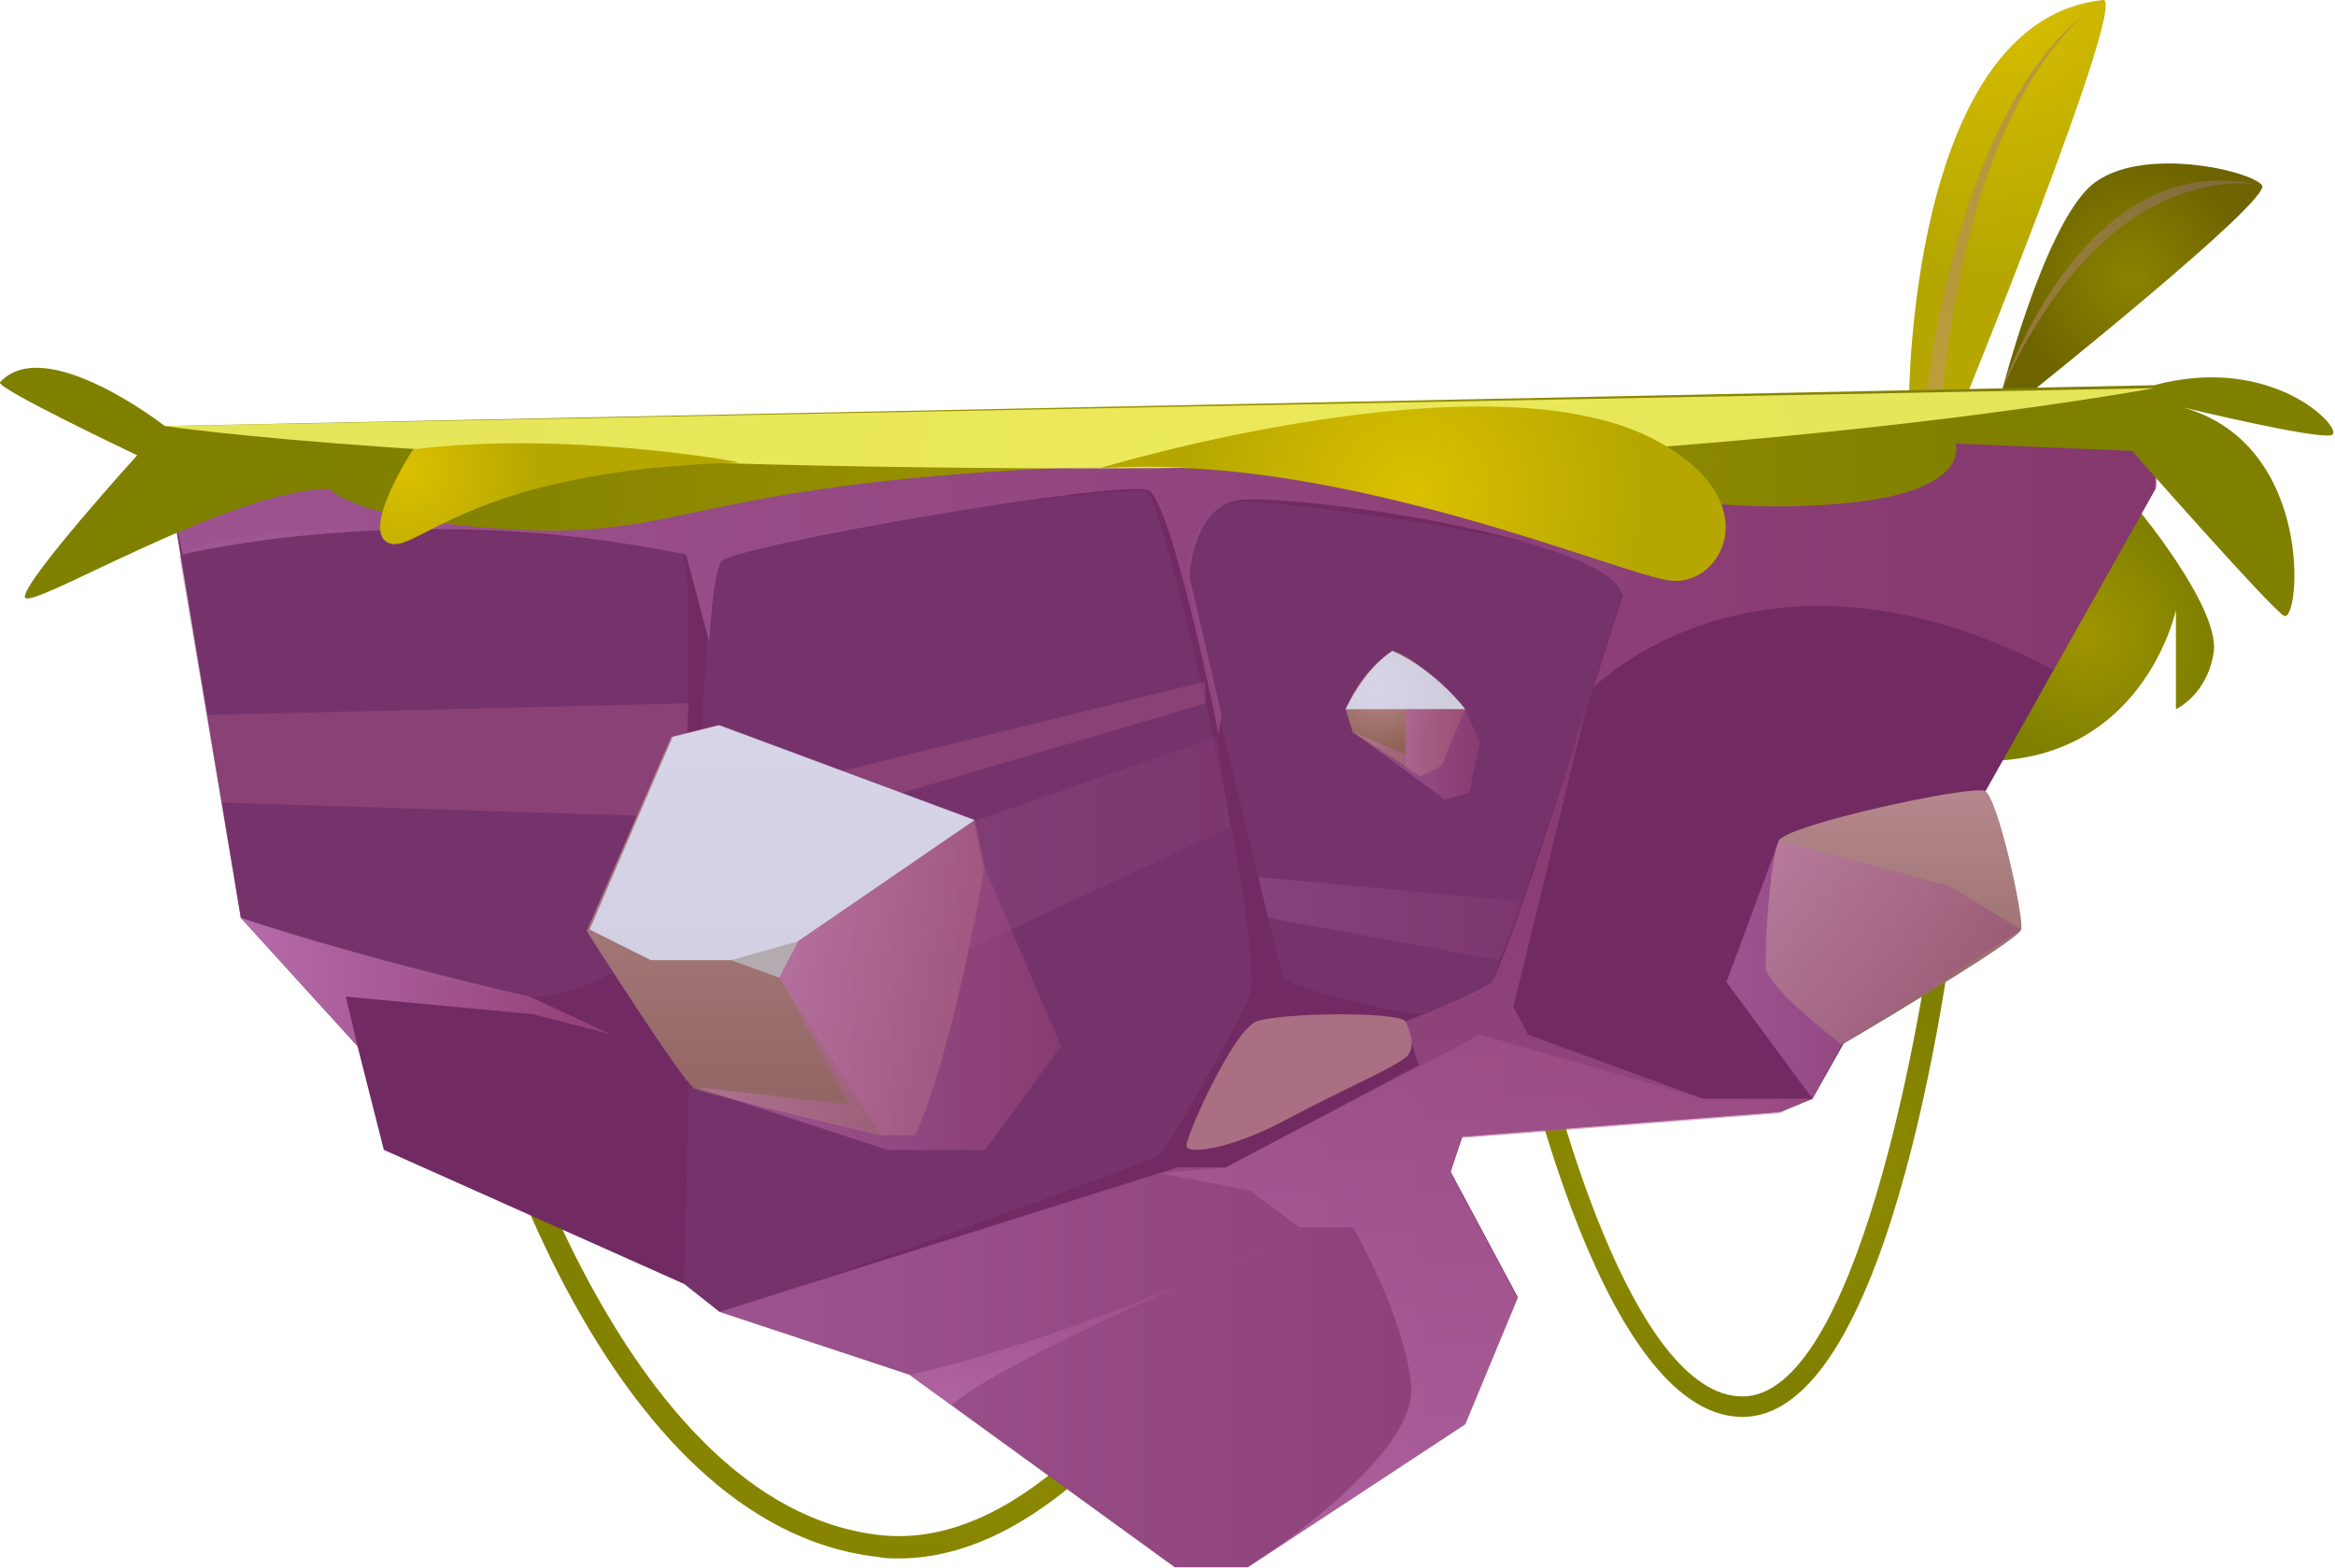
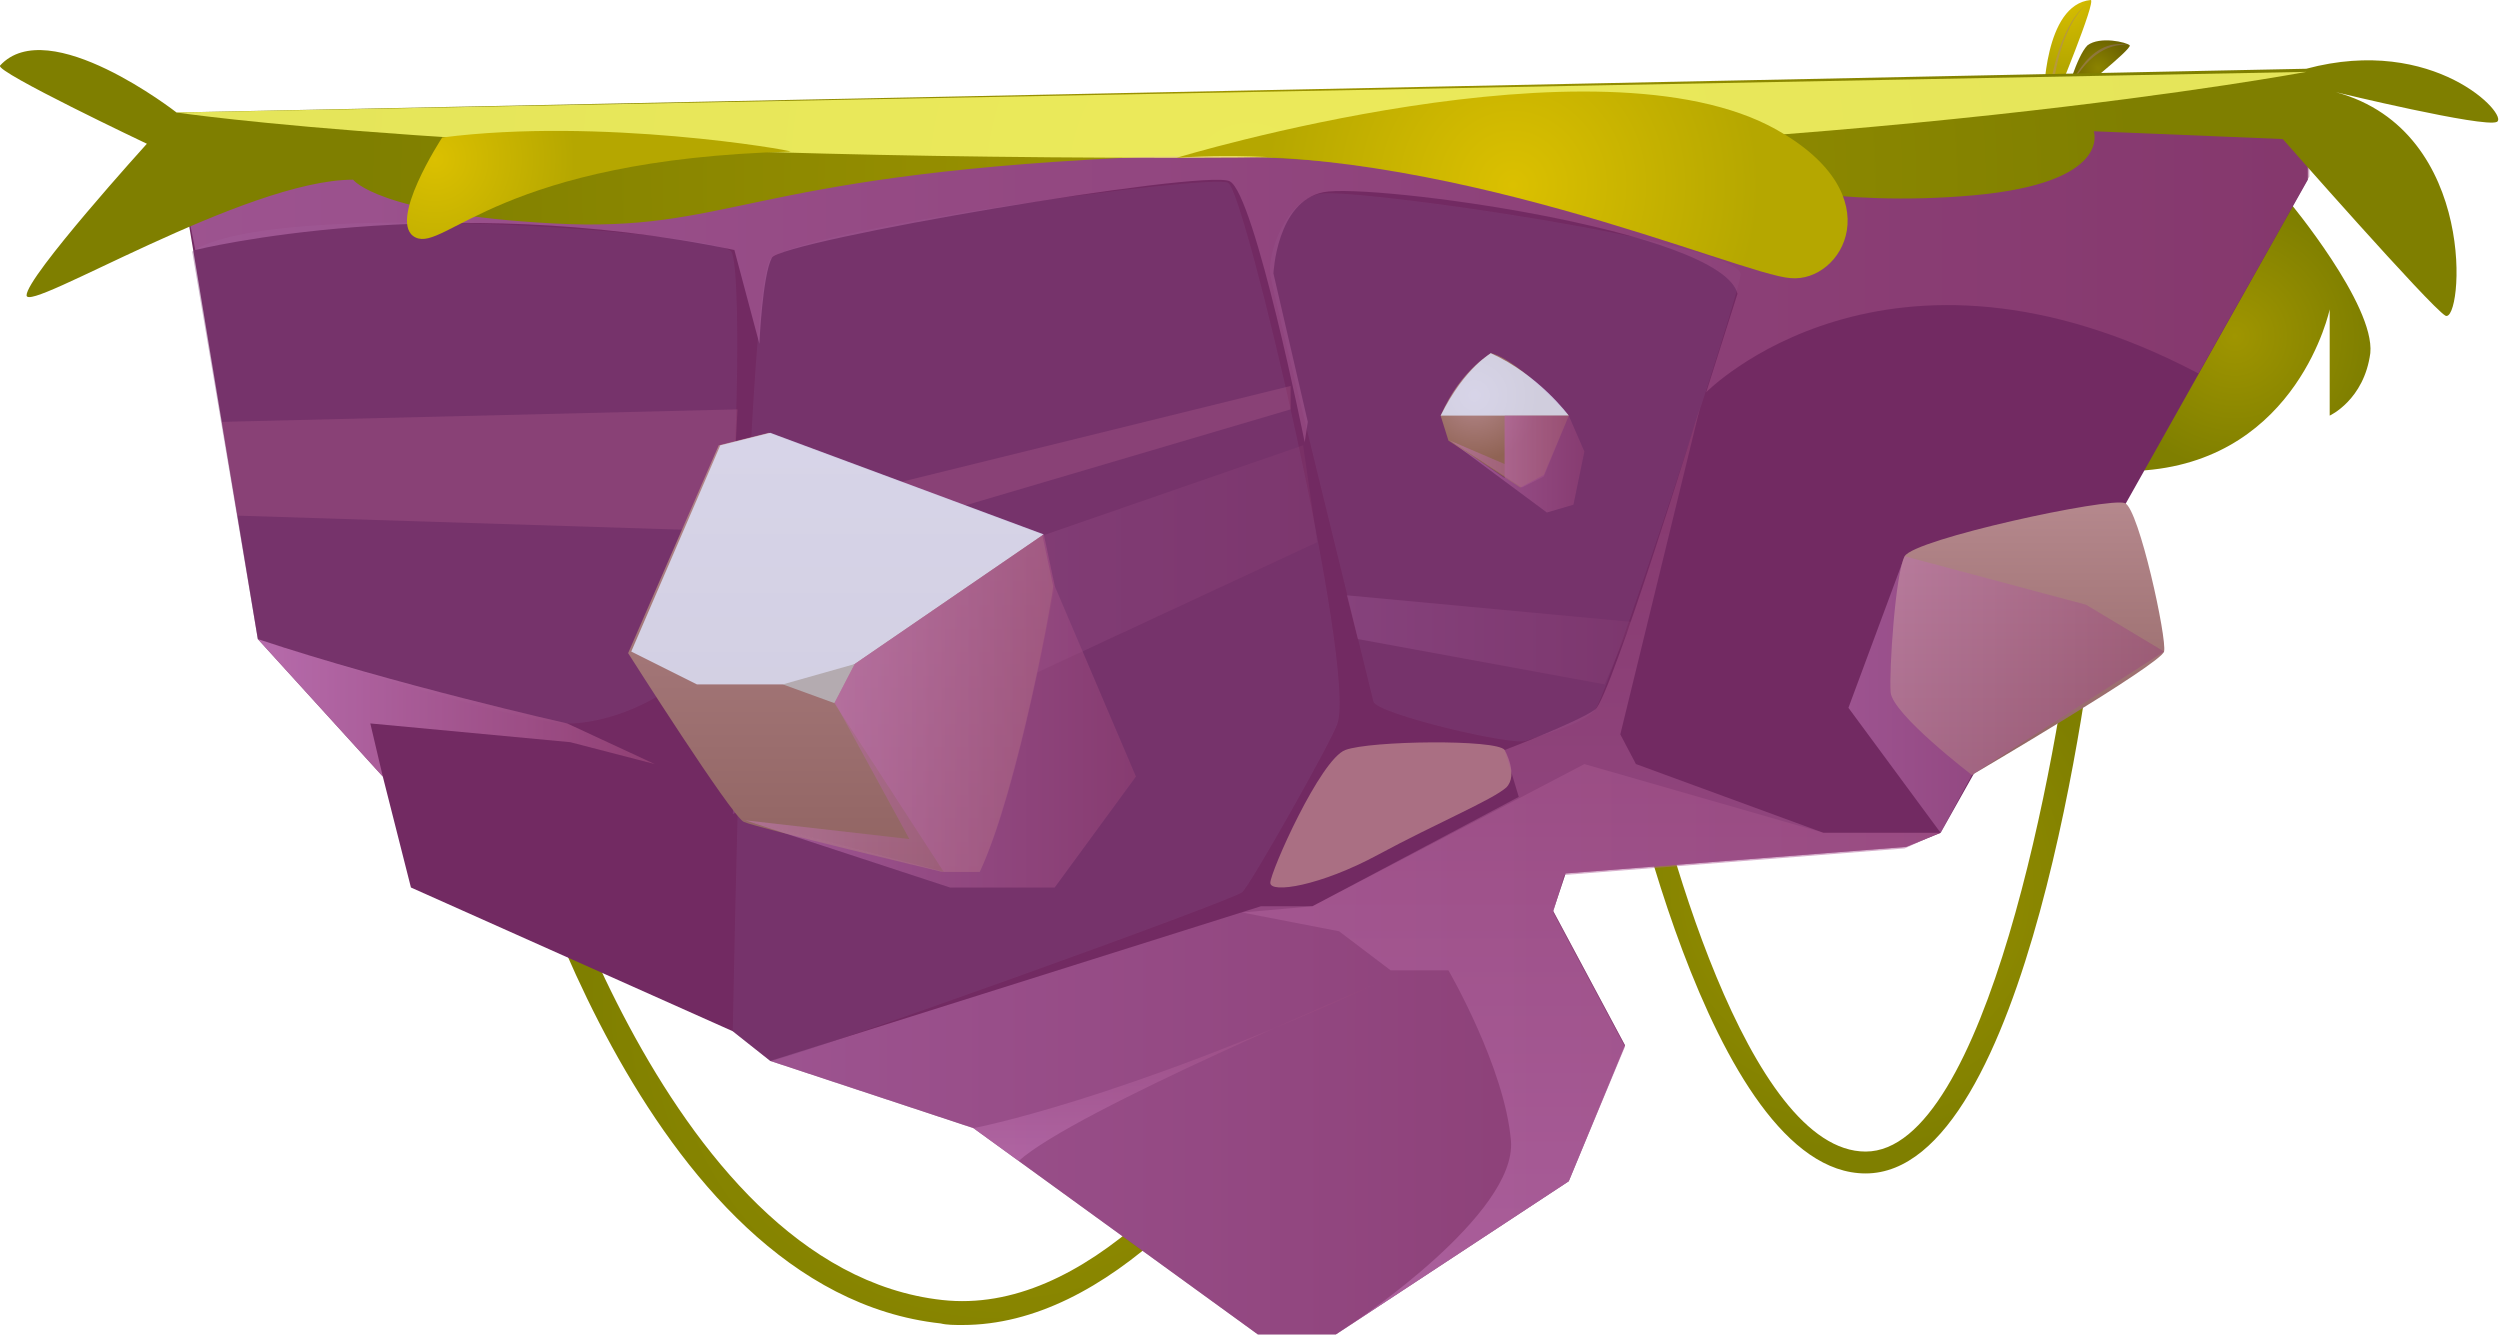
- <svg xmlns="http://www.w3.org/2000/svg" version="1.1" id="Layer_1" x="0px" y="0px" viewBox="0 0 160 107.4" style="enable-background:new 0 0 160 107.4;" xml:space="preserve">
+ <svg xmlns="http://www.w3.org/2000/svg" version="1.1" id="Layer_1" x="0px" y="0px" viewBox="0 0 160 85.4" style="enable-background:new 0 0 160 85.4;" xml:space="preserve">
  <style type="text/css">
	.st0{fill-rule:evenodd;clip-rule:evenodd;fill:url(#SVGID_1_);}
	.st1{opacity:0.5;fill-rule:evenodd;clip-rule:evenodd;fill:url(#SVGID_2_);enable-background:new    ;}
	.st2{fill-rule:evenodd;clip-rule:evenodd;fill:url(#SVGID_3_);}
	.st3{opacity:0.5;fill-rule:evenodd;clip-rule:evenodd;fill:url(#SVGID_4_);enable-background:new    ;}
	.st4{fill:url(#SVGID_5_);}
	.st5{fill:url(#SVGID_6_);}
	.st6{fill-rule:evenodd;clip-rule:evenodd;fill:url(#SVGID_7_);}
	.st7{fill-rule:evenodd;clip-rule:evenodd;fill:#722A62;}
	.st8{opacity:0.5;fill-rule:evenodd;clip-rule:evenodd;fill:url(#SVGID_8_);enable-background:new    ;}
	.st9{opacity:0.4;fill-rule:evenodd;clip-rule:evenodd;fill:#FFD8B3;enable-background:new    ;}
	.st10{opacity:0.4;fill-rule:evenodd;clip-rule:evenodd;fill:#7E4279;enable-background:new    ;}
	.st11{opacity:0.8;fill-rule:evenodd;clip-rule:evenodd;fill:url(#SVGID_9_);enable-background:new    ;}
	.st12{opacity:0.5;fill-rule:evenodd;clip-rule:evenodd;fill:url(#SVGID_10_);enable-background:new    ;}
	.st13{opacity:0.5;fill-rule:evenodd;clip-rule:evenodd;fill:url(#SVGID_11_);enable-background:new    ;}
	.st14{opacity:0.5;fill-rule:evenodd;clip-rule:evenodd;fill:url(#SVGID_12_);enable-background:new    ;}
	.st15{opacity:0.2;fill-rule:evenodd;clip-rule:evenodd;fill:url(#SVGID_13_);enable-background:new    ;}
	.st16{opacity:0.2;fill-rule:evenodd;clip-rule:evenodd;fill:#D579A1;enable-background:new    ;}
	.st17{opacity:0.2;fill-rule:evenodd;clip-rule:evenodd;fill:url(#SVGID_14_);enable-background:new    ;}
	.st18{fill-rule:evenodd;clip-rule:evenodd;fill:url(#SVGID_15_);}
	.st19{opacity:0.8;fill-rule:evenodd;clip-rule:evenodd;fill:#FFFF70;enable-background:new    ;}
	.st20{fill-rule:evenodd;clip-rule:evenodd;fill:url(#SVGID_16_);}
	.st21{fill-rule:evenodd;clip-rule:evenodd;fill:url(#SVGID_17_);}
	.st22{fill-rule:evenodd;clip-rule:evenodd;fill:url(#SVGID_18_);}
	.st23{opacity:0.8;fill-rule:evenodd;clip-rule:evenodd;fill:#E0E7FF;enable-background:new    ;}
	.st24{opacity:0.5;fill-rule:evenodd;clip-rule:evenodd;fill:url(#SVGID_19_);enable-background:new    ;}
	.st25{fill-rule:evenodd;clip-rule:evenodd;fill:#B4ABB0;}
	.st26{opacity:0.5;fill-rule:evenodd;clip-rule:evenodd;fill:url(#SVGID_20_);enable-background:new    ;}
	.st27{fill-rule:evenodd;clip-rule:evenodd;fill:url(#SVGID_21_);}
	.st28{opacity:0.5;fill-rule:evenodd;clip-rule:evenodd;fill:url(#SVGID_22_);enable-background:new    ;}
	.st29{opacity:0.5;fill-rule:evenodd;clip-rule:evenodd;fill:url(#SVGID_23_);enable-background:new    ;}
	.st30{fill-rule:evenodd;clip-rule:evenodd;fill:url(#SVGID_24_);}
	.st31{opacity:0.5;fill-rule:evenodd;clip-rule:evenodd;fill:url(#SVGID_25_);enable-background:new    ;}
</style>
  <g>
    <g>
-       <radialGradient id="SVGID_1_" cx="-2185.224" cy="90.849" r="8.453" gradientTransform="matrix(-1 0 0 -1 -2039.228 110)" gradientUnits="userSpaceOnUse">
+       <radialGradient id="SVGID_1_" cx="-3931.491" cy="974.364" r="1.926" gradientTransform="matrix(-1 0 0 1 -3797.228 -970)" gradientUnits="userSpaceOnUse">
        <stop offset="0" style="stop-color:#8B8300" />
        <stop offset="1" style="stop-color:#6D6400" />
      </radialGradient>
-       <path class="st0" d="M137.1,27.1c0,0,2.9-11.5,6.2-14.4c3.3-2.8,11-1,11.7,0s-16.1,14.4-16.1,14.4H137.1z" />
-       <linearGradient id="SVGID_2_" gradientUnits="userSpaceOnUse" x1="-2185.178" y1="82.922" x2="-2185.178" y2="97.613" gradientTransform="matrix(-1 0 0 -1 -2039.228 110)">
+       <path class="st0" d="M132.2,6.2c0,0,0.7-2.6,1.4-3.3c0.8-0.6,2.5-0.2,2.7,0c0.2,0.2-3.7,3.3-3.7,3.3H132.2z" />
+       <linearGradient id="SVGID_2_" gradientUnits="userSpaceOnUse" x1="-3931.48" y1="976.17" x2="-3931.48" y2="972.823" gradientTransform="matrix(-1 0 0 1 -3797.228 -970)">
        <stop offset="0" style="stop-color:#C79774" />
        <stop offset="1" style="stop-color:#977277" />
      </linearGradient>
-       <path class="st1" d="M154.9,12.7c0,0-10.4-2.5-17.9,14.4C137.1,27.1,142.5,9.8,154.9,12.7z" />
-       <radialGradient id="SVGID_3_" cx="590.823" cy="426.495" r="15.334" gradientTransform="matrix(0.9788 0.2048 0.2816 -1.3455 -560.0935 450.8286)" gradientUnits="userSpaceOnUse">
+       <path class="st1" d="M136.3,2.9c0,0-2.4-0.6-4.1,3.3C132.2,6.2,133.5,2.2,136.3,2.9z" />
+       <radialGradient id="SVGID_3_" cx="670.694" cy="378.524" r="3.494" gradientTransform="matrix(0.9788 0.2048 -0.2816 1.3455 -417.3731 -647.1218)" gradientUnits="userSpaceOnUse">
        <stop offset="0" style="stop-color:#DBC000" />
        <stop offset="1" style="stop-color:#B5A700" />
      </radialGradient>
-       <path class="st2" d="M130.8,27.8c0,0-0.1-26.4,13.3-27.8c1.8-0.2-9.9,28.5-9.9,28.5L130.8,27.8z" />
-       <linearGradient id="SVGID_4_" gradientUnits="userSpaceOnUse" x1="593.228" y1="330.508" x2="593.228" y2="360.397" gradientTransform="matrix(0.9788 0.2048 0.2048 -0.9788 -513.5294 230.6168)">
+       <path class="st2" d="M130.8,6.3c0,0,0-6,3-6.3c0.4,0-2.3,6.5-2.3,6.5L130.8,6.3z" />
+       <linearGradient id="SVGID_4_" gradientUnits="userSpaceOnUse" x1="670.88" y1="537.739" x2="670.88" y2="530.929" gradientTransform="matrix(0.9788 0.2048 -0.2048 0.9788 -414.815 -657.2165)">
        <stop offset="0" style="stop-color:#C79774" />
        <stop offset="1" style="stop-color:#977277" />
      </linearGradient>
-       <path class="st3" d="M131.9,28c0,0,1.8-21.4,12.3-28c0,0-9.2,4.6-11.2,28.2L131.9,28z" />
+       <path class="st3" d="M131.1,6.4c0,0,0.4-4.9,2.8-6.4c0,0-2.1,1-2.6,6.4L131.1,6.4z" />
    </g>
    <g>
-       <radialGradient id="SVGID_5_" cx="63.95" cy="23.6" r="26.626" gradientTransform="matrix(1 0 0 -1 0 110)" gradientUnits="userSpaceOnUse">
+       <radialGradient id="SVGID_5_" cx="63.95" cy="1034.394" r="26.626" gradientTransform="matrix(1 0 0 1 0 -970)" gradientUnits="userSpaceOnUse">
        <stop offset="0" style="stop-color:#9F9500" />
        <stop offset="1" style="stop-color:#7F7F00" />
      </radialGradient>
-       <path class="st4" d="M61.6,106.8c-0.5,0-1,0-1.4-0.1C41,104.6,32.6,73.2,32.3,71.8l1.4-0.4c0.1,0.3,8.5,31.8,26.6,33.8    s33.8-38.8,34-39.2l1.3,0.5C95,68.3,80.1,106.8,61.6,106.8z" />
+       <path class="st4" d="M61.6,84.8c-0.5,0-1,0-1.4-0.1C41,82.6,32.6,51.2,32.3,49.8l1.4-0.4c0.1,0.3,8.5,31.8,26.6,33.8    s33.8-38.8,34-39.2l1.3,0.5C95,46.3,80.1,84.8,61.6,84.8z" />
    </g>
    <g>
-       <radialGradient id="SVGID_6_" cx="118.8" cy="31.158" r="16.887" gradientTransform="matrix(1 0 0 -1 0 110)" gradientUnits="userSpaceOnUse">
+       <radialGradient id="SVGID_6_" cx="118.8" cy="1026.837" r="16.889" gradientTransform="matrix(1 0 0 1 0 -970)" gradientUnits="userSpaceOnUse">
        <stop offset="0" style="stop-color:#9F9500" />
        <stop offset="1" style="stop-color:#7F7F00" />
      </radialGradient>
-       <path class="st5" d="M119.4,97.1L119.4,97.1c-10.1,0-15.8-28.2-16-29.4l1.4-0.3c1.5,7.9,7.1,28.3,14.6,28.3l0,0    c7.7,0,12.3-25.3,13.4-35l1.4,0.2C133.8,64.5,129.8,97.1,119.4,97.1z" />
+       <path class="st5" d="M119.4,75.1L119.4,75.1c-10.1,0-15.8-28.2-16-29.4l1.4-0.3c1.5,7.9,7.1,28.3,14.6,28.3l0,0    c7.7,0,12.3-25.3,13.4-35l1.4,0.2C133.8,42.5,129.8,75.1,119.4,75.1z" />
    </g>
-     <radialGradient id="SVGID_7_" cx="143.027" cy="66.49" r="8.591" gradientTransform="matrix(1 0 0 -1 0 110)" gradientUnits="userSpaceOnUse">
+     <radialGradient id="SVGID_7_" cx="143.027" cy="991.504" r="8.591" gradientTransform="matrix(1 0 0 1 0 -970)" gradientUnits="userSpaceOnUse">
      <stop offset="0" style="stop-color:#9F9500" />
      <stop offset="1" style="stop-color:#7F7F00" />
    </radialGradient>
-     <path class="st6" d="M146.5,34.9c0,0,5.5,6.6,5.2,9.7c-0.4,3-2.6,4-2.6,4v-6.8c0,0-2,9.5-11.8,10.3   C127.4,52.8,146.5,34.9,146.5,34.9z" />
-     <polygon class="st7" points="147.7,29.2 147.7,33.5 124.2,75.3 122,76.2 100.2,77.9 99.4,80.3 104,88.9 100.4,97.6 85.5,107.4    80.5,107.4 62.3,94.2 49.3,89.9 46.9,88 26.3,78.8 24.5,71.7 16.5,62.9 11.3,31.6  " />
-     <linearGradient id="SVGID_8_" gradientUnits="userSpaceOnUse" x1="49.3" y1="20.85" x2="124.2" y2="20.85" gradientTransform="matrix(1 0 0 -1 0 110)">
+     <path class="st6" d="M146.5,12.9c0,0,5.5,6.6,5.2,9.7c-0.4,3-2.6,4-2.6,4v-6.8c0,0-2,9.5-11.8,10.3   C127.4,30.8,146.5,12.9,146.5,12.9z" />
+     <polygon class="st7" points="147.7,7.2 147.7,11.5 124.2,53.3 122,54.2 100.2,55.9 99.4,58.3 104,66.9 100.4,75.6 85.5,85.4    80.5,85.4 62.3,72.2 49.3,67.9 46.9,66 26.3,56.8 24.5,49.7 16.5,40.9 11.3,9.6  " />
+     <linearGradient id="SVGID_8_" gradientUnits="userSpaceOnUse" x1="49.3" y1="1037.144" x2="124.2" y2="1037.144" gradientTransform="matrix(1 0 0 1 0 -970)">
      <stop offset="0" style="stop-color:#C77CBD" />
      <stop offset="1" style="stop-color:#974577" />
    </linearGradient>
-     <polygon class="st8" points="100.2,77.9 99.4,80.3 104,88.9 100.4,97.6 85.5,107.4 80.5,107.4 62.3,94.2 49.3,89.9 80.7,80 84,80    97.2,73.1 101.4,70.9 116.7,75.3 124.2,75.3 122,76.2  " />
-     <path class="st9" d="M96.3,70c-0.5-0.7-8.6-0.6-10.2,0s-4.8,7.8-4.8,8.5s3.2,0.2,6.9-1.8c3.7-2,7.3-3.5,8.2-4.3   C97.2,71.6,96.3,70,96.3,70z" />
-     <path class="st10" d="M87.9,66.9c0.2,0.8,9.1,2.9,9.8,2.5c0.7-0.3,3.6-1,4.4-2s9-25.8,9.3-27.8S86.7,34,84.5,34.4   c-2.2,0.4-3.4,3.8-3.2,5.2C81.5,40.9,87.9,66.9,87.9,66.9z" />
-     <path class="st10" d="M85.6,68.3c-0.3,1-5.6,10.4-6.1,10.8C79,79.6,51.2,89.6,49.3,89.9L46.9,88c0,0,0.8-47.4,2.4-49.4   c1.6-1.9,28.2-5.5,29.3-4.9C79.7,34.3,86.8,64.6,85.6,68.3z" />
-     <path class="st10" d="M16.5,62.9c0,0,16.9,5.6,20.2,5.4s7.9-2.4,9.1-5.9c1.3-3.5,1.8-23.1,1-24.3s-29.3-3.5-34.5,0L16.5,62.9z" />
-     <linearGradient id="SVGID_9_" gradientUnits="userSpaceOnUse" x1="16.538" y1="42.7" x2="41.872" y2="42.7" gradientTransform="matrix(1 0 0 -1 0 110)">
+     <polygon class="st8" points="100.2,55.9 99.4,58.3 104,66.9 100.4,75.6 85.5,85.4 80.5,85.4 62.3,72.2 49.3,67.9 80.7,58 84,58    97.2,51.1 101.4,48.9 116.7,53.3 124.2,53.3 122,54.2  " />
+     <path class="st9" d="M96.3,48c-0.5-0.7-8.6-0.6-10.2,0s-4.8,7.8-4.8,8.5s3.2,0.2,6.9-1.8c3.7-2,7.3-3.5,8.2-4.3   C97.2,49.6,96.3,48,96.3,48z" />
+     <path class="st10" d="M87.9,44.9c0.2,0.8,9.1,2.9,9.8,2.5c0.7-0.3,3.6-1,4.4-2s9-25.8,9.3-27.8S86.7,12,84.5,12.4s-3.4,3.8-3.2,5.2   C81.5,18.9,87.9,44.9,87.9,44.9z" />
+     <path class="st10" d="M85.6,46.3c-0.3,1-5.6,10.4-6.1,10.8C79,57.6,51.2,67.6,49.3,67.9L46.9,66c0,0,0.8-47.4,2.4-49.4   c1.6-1.9,28.2-5.5,29.3-4.9C79.7,12.3,86.8,42.6,85.6,46.3z" />
+     <path class="st10" d="M16.5,40.9c0,0,16.9,5.6,20.2,5.4s7.9-2.4,9.1-5.9c1.3-3.5,1.8-23.1,1-24.3s-29.3-3.5-34.5,0L16.5,40.9z" />
+     <linearGradient id="SVGID_9_" gradientUnits="userSpaceOnUse" x1="16.538" y1="1015.294" x2="41.872" y2="1015.294" gradientTransform="matrix(1 0 0 1 0 -970)">
      <stop offset="0" style="stop-color:#C77CBD" />
      <stop offset="1" style="stop-color:#974577" />
    </linearGradient>
-     <path class="st11" d="M24.5,71.7l-0.8-3.4l12.8,1.2l5.4,1.4l-5.6-2.6c0,0-11.1-2.5-19.8-5.4L24.5,71.7z" />
-     <linearGradient id="SVGID_10_" gradientUnits="userSpaceOnUse" x1="11.8" y1="70.35" x2="147.8" y2="70.35" gradientTransform="matrix(1 0 0 -1 0 110)">
+     <path class="st11" d="M24.5,49.7l-0.8-3.4l12.8,1.2l5.4,1.4l-5.6-2.6c0,0-11.1-2.5-19.8-5.4L24.5,49.7z" />
+     <linearGradient id="SVGID_10_" gradientUnits="userSpaceOnUse" x1="11.8" y1="987.644" x2="147.8" y2="987.644" gradientTransform="matrix(1 0 0 1 0 -970)">
      <stop offset="0" style="stop-color:#C77CBD" />
      <stop offset="1" style="stop-color:#974577" />
    </linearGradient>
-     <path class="st12" d="M12.2,36.5l0.3,1.5c0,0,15.7-3.9,34.5,0l1.6,6c0,0,0.2-4.4,0.8-5.5s27.7-5.7,29.3-4.9s4.8,16.7,4.8,16.7   l0.2-1.3l-2.2-9.5c0,0,0.2-4.6,3.2-5.2c3-0.6,25.5,2.4,26.5,6.5l-2,6.3c0,0,11.5-11.7,31.5-1.2l7.1-12.6V29l-136,3.5L12.2,36.5z" />
-     <linearGradient id="SVGID_11_" gradientUnits="userSpaceOnUse" x1="101.8" y1="2.6" x2="101.8" y2="61.9" gradientTransform="matrix(1 0 0 -1 0 110)">
+     <path class="st12" d="M12.2,14.5l0.3,1.5c0,0,15.7-3.9,34.5,0l1.6,6c0,0,0.2-4.4,0.8-5.5s27.7-5.7,29.3-4.9s4.8,16.7,4.8,16.7   l0.2-1.3l-2.2-9.5c0,0,0.2-4.6,3.2-5.2c3-0.6,25.5,2.4,26.5,6.5l-2,6.3c0,0,11.5-11.7,31.5-1.2l7.1-12.6V7l-136,3.5L12.2,14.5z" />
+     <linearGradient id="SVGID_11_" gradientUnits="userSpaceOnUse" x1="101.8" y1="1055.394" x2="101.8" y2="996.094" gradientTransform="matrix(1 0 0 1 0 -970)">
      <stop offset="0" style="stop-color:#C77CBD" />
      <stop offset="1" style="stop-color:#974577" />
    </linearGradient>
-     <path class="st13" d="M116.7,75.3h7.4l-2.2,1L100.1,78l-0.7,2.4L104,89l-3.6,8.6l-14.9,9.8l1.2-0.8c0,0,10.4-6.9,10-11.6   s-4-10.9-4-10.9H89l-3.3-2.5l-6.2-1.2L84,80l13.2-7l-0.9-3c0,0,4.7-1.8,5.8-2.6c1-0.8,6.7-19.3,6.7-19.3L103.7,69l1,1.9L116.7,75.3   z" />
-     <linearGradient id="SVGID_12_" gradientUnits="userSpaceOnUse" x1="75.15" y1="13.65" x2="75.15" y2="24.994" gradientTransform="matrix(1 0 0 -1 0 110)">
+     <path class="st13" d="M116.7,53.3h7.4l-2.2,1L100.1,56l-0.7,2.4L104,67l-3.6,8.6l-14.9,9.8l1.2-0.8c0,0,10.4-6.9,10-11.6   s-4-10.9-4-10.9H89l-3.3-2.5l-6.2-1.2L84,58l13.2-7l-0.9-3c0,0,4.7-1.8,5.8-2.6c1-0.8,6.7-19.3,6.7-19.3L103.7,47l1,1.9L116.7,53.3   z" />
+     <linearGradient id="SVGID_12_" gradientUnits="userSpaceOnUse" x1="75.15" y1="1044.345" x2="75.15" y2="1033.001" gradientTransform="matrix(1 0 0 1 0 -970)">
      <stop offset="0" style="stop-color:#C77CBD" />
      <stop offset="1" style="stop-color:#974577" />
    </linearGradient>
-     <path class="st14" d="M62.3,94.2c0,0,9.2-1.7,25.7-9.2c0,0-19.3,8.1-22.8,11.3L62.3,94.2z" />
-     <linearGradient id="SVGID_13_" gradientUnits="userSpaceOnUse" x1="46.9" y1="47.7" x2="84.3" y2="47.7" gradientTransform="matrix(1 0 0 -1 0 110)">
+     <path class="st14" d="M62.3,72.2c0,0,9.2-1.7,25.7-9.2c0,0-19.3,8.1-22.8,11.3L62.3,72.2z" />
+     <linearGradient id="SVGID_13_" gradientUnits="userSpaceOnUse" x1="46.9" y1="1010.294" x2="84.3" y2="1010.294" gradientTransform="matrix(1 0 0 1 0 -970)">
      <stop offset="0" style="stop-color:#C77CBD" />
      <stop offset="1" style="stop-color:#974577" />
    </linearGradient>
-     <polygon class="st15" points="47.6,62.9 83.4,50.5 84.3,56.7 46.9,74.1  " />
-     <polygon class="st16" points="47.7,58.5 82.6,48.2 82.6,46.7 47.7,55.3  " />
-     <polygon class="st16" points="14.2,49 47.2,48.2 46.8,56 15.2,55  " />
-     <linearGradient id="SVGID_14_" gradientUnits="userSpaceOnUse" x1="86.23" y1="47.05" x2="104.379" y2="47.05" gradientTransform="matrix(1 0 0 -1 0 110)">
+     <polygon class="st15" points="47.6,40.9 83.4,28.5 84.3,34.7 46.9,52.1  " />
+     <polygon class="st16" points="47.7,36.5 82.6,26.2 82.6,24.7 47.7,33.3  " />
+     <polygon class="st16" points="14.2,27 47.2,26.2 46.8,34 15.2,33  " />
+     <linearGradient id="SVGID_14_" gradientUnits="userSpaceOnUse" x1="86.23" y1="1010.944" x2="104.379" y2="1010.944" gradientTransform="matrix(1 0 0 1 0 -970)">
      <stop offset="0" style="stop-color:#C77CBD" />
      <stop offset="1" style="stop-color:#974577" />
    </linearGradient>
-     <polygon class="st17" points="86.2,60.1 104.4,61.8 102.7,65.8 86.9,62.9  " />
+     <polygon class="st17" points="86.2,38.1 104.4,39.8 102.7,43.8 86.9,40.9  " />
    <g>
-       <radialGradient id="SVGID_15_" cx="79.94" cy="76.253" r="56.932" gradientTransform="matrix(1 0 0 -1 0 110)" gradientUnits="userSpaceOnUse">
+       <radialGradient id="SVGID_15_" cx="79.94" cy="981.742" r="56.932" gradientTransform="matrix(1 0 0 1 0 -970)" gradientUnits="userSpaceOnUse">
        <stop offset="0" style="stop-color:#9F9500" />
        <stop offset="1" style="stop-color:#7F7F00" />
      </radialGradient>
-       <path class="st18" d="M11.3,29.2c0,0-8.2-6.4-11.3-3c-0.3,0.4,9.4,5,9.4,5s-7.7,8.5-7.7,9.7s14-7.4,20.9-7.4c0,0,1.6,2.2,12.8,2.8    c11.3,0.6,12.1-3,36.5-4.2s39.9,7.2,42.8,6.8s-3.5-5.4-3.5-5.4s6.2,1.8,15.1,1s7.7-4.1,7.7-4.1l12.1,0.5c0,0,9.4,10.7,10.4,11.3    c1.1,0.6,2.2-11.8-7-14.3c0,0,9.5,2.3,10.3,1.9s-4-5.6-12.2-3.4L11.3,29.2z" />
-       <path class="st19" d="M11.3,29.2L11.3,29.2c0,0,19.4,2.9,64,2.9c43,0,72.3-5.5,72.3-5.5L11.3,29.2z" />
-       <radialGradient id="SVGID_16_" cx="96.832" cy="76.153" r="15.777" gradientTransform="matrix(1 0 0 -1 0 110)" gradientUnits="userSpaceOnUse">
+       <path class="st18" d="M11.3,7.2c0,0-8.2-6.4-11.3-3c-0.3,0.4,9.4,5,9.4,5s-7.7,8.5-7.7,9.7s14-7.4,20.9-7.4c0,0,1.6,2.2,12.8,2.8    c11.3,0.6,12.1-3,36.5-4.2s39.9,7.2,42.8,6.8s-3.5-5.4-3.5-5.4s6.2,1.8,15.1,1s7.7-4.1,7.7-4.1l12.1,0.5c0,0,9.4,10.7,10.4,11.3    c1.1,0.6,2.2-11.8-7-14.3c0,0,9.5,2.3,10.3,1.9c0.8-0.4-4-5.6-12.2-3.4L11.3,7.2z" />
+       <path class="st19" d="M11.3,7.2L11.3,7.2c0,0,19.4,2.9,64,2.9c43,0,72.3-5.5,72.3-5.5L11.3,7.2z" />
+       <radialGradient id="SVGID_16_" cx="96.832" cy="981.841" r="15.777" gradientTransform="matrix(1 0 0 1 0 -970)" gradientUnits="userSpaceOnUse">
        <stop offset="0" style="stop-color:#DBC000" />
        <stop offset="1" style="stop-color:#B5A700" />
      </radialGradient>
-       <path class="st20" d="M75.3,32.1c0,0,27-8.2,38.4-1.8c7.5,4.2,4.2,9.8,0.9,9.5C111.4,39.6,91.9,30.9,75.3,32.1z" />
-       <radialGradient id="SVGID_17_" cx="27.837" cy="77.83" r="8.977" gradientTransform="matrix(1 0 0 -1 0 110)" gradientUnits="userSpaceOnUse">
+       <path class="st20" d="M75.3,10.1c0,0,27-8.2,38.4-1.8c7.5,4.2,4.2,9.8,0.9,9.5C111.4,17.6,91.9,8.9,75.3,10.1z" />
+       <radialGradient id="SVGID_17_" cx="27.837" cy="980.164" r="8.977" gradientTransform="matrix(1 0 0 1 0 -970)" gradientUnits="userSpaceOnUse">
        <stop offset="0" style="stop-color:#DBC000" />
        <stop offset="1" style="stop-color:#B5A700" />
      </radialGradient>
-       <path class="st21" d="M28.3,30.8c0,0-3.6,5.5-1.7,6.4s5.4-5,24-5.5C50.6,31.6,38.4,29.5,28.3,30.8z" />
+       <path class="st21" d="M28.3,8.8c0,0-3.6,5.5-1.7,6.4c1.9,0.9,5.4-5,24-5.5C50.6,9.6,38.4,7.5,28.3,8.8z" />
    </g>
    <g>
-       <linearGradient id="SVGID_18_" gradientUnits="userSpaceOnUse" x1="53.802" y1="32.2" x2="53.802" y2="60.3" gradientTransform="matrix(1 0 0 -1 0 110)">
+       <linearGradient id="SVGID_18_" gradientUnits="userSpaceOnUse" x1="53.802" y1="1025.794" x2="53.802" y2="997.694" gradientTransform="matrix(1 0 0 1 0 -970)">
        <stop offset="0" style="stop-color:#906361" />
        <stop offset="1" style="stop-color:#B5888D" />
      </linearGradient>
-       <path class="st22" d="M62.7,77.8h-2.4c0,0-11.8-2.8-12.7-3.2c-0.8-0.4-7.4-10.8-7.4-10.8L46,50.5l3.2-0.8l17.5,6.5l0.7,3.3    C67.5,59.5,65.2,72.4,62.7,77.8z" />
-       <polygon class="st23" points="40.4,63.7 44.6,65.8 52.8,65.8 66.8,56.2 49.3,49.7 46.1,50.5   " />
-       <linearGradient id="SVGID_19_" gradientUnits="userSpaceOnUse" x1="47.725" y1="43" x2="67.525" y2="43" gradientTransform="matrix(1 0 0 -1 0 110)">
+       <path class="st22" d="M62.7,55.8h-2.4c0,0-11.8-2.8-12.7-3.2c-0.8-0.4-7.4-10.8-7.4-10.8L46,28.5l3.2-0.8l17.5,6.5l0.7,3.3    C67.5,37.5,65.2,50.4,62.7,55.8z" />
+       <polygon class="st23" points="40.4,41.7 44.6,43.8 52.8,43.8 66.8,34.2 49.3,27.7 46.1,28.5   " />
+       <linearGradient id="SVGID_19_" gradientUnits="userSpaceOnUse" x1="47.725" y1="1014.994" x2="67.525" y2="1014.994" gradientTransform="matrix(1 0 0 1 0 -970)">
        <stop offset="0" style="stop-color:#C77CBD" />
        <stop offset="1" style="stop-color:#974577" />
      </linearGradient>
-       <path class="st24" d="M47.7,74.5l10.5,1.2l-5.4-9.9l14-9.6l0.7,3.3c0,0-2.3,13.1-4.8,18.3h-2.4L47.7,74.5z" />
-       <polygon class="st25" points="50.1,65.8 54.7,64.5 53.4,67   " />
-       <linearGradient id="SVGID_20_" gradientUnits="userSpaceOnUse" x1="47.7" y1="42.5" x2="72.7" y2="42.5" gradientTransform="matrix(1 0 0 -1 0 110)">
+       <path class="st24" d="M47.7,52.5l10.5,1.2l-5.4-9.9l14-9.6l0.7,3.3c0,0-2.3,13.1-4.8,18.3h-2.4L47.7,52.5z" />
+       <polygon class="st25" points="50.1,43.8 54.7,42.5 53.4,45   " />
+       <linearGradient id="SVGID_20_" gradientUnits="userSpaceOnUse" x1="47.7" y1="1015.494" x2="72.7" y2="1015.494" gradientTransform="matrix(1 0 0 1 0 -970)">
        <stop offset="0" style="stop-color:#C77CBD" />
        <stop offset="1" style="stop-color:#974577" />
      </linearGradient>
-       <polygon class="st26" points="47.7,74.5 60.8,78.8 67.5,78.8 72.7,71.7 67.5,59.5 66.8,56.2 54.7,64.5 53.4,67 60.4,77.8   " />
+       <polygon class="st26" points="47.7,52.5 60.8,56.8 67.5,56.8 72.7,49.7 67.5,37.5 66.8,34.2 54.7,42.5 53.4,45 60.4,55.8   " />
    </g>
    <g>
-       <radialGradient id="SVGID_21_" cx="94.374" cy="62.693" r="4.207" gradientTransform="matrix(1 0 0 -1 0 110)" gradientUnits="userSpaceOnUse">
+       <radialGradient id="SVGID_21_" cx="94.374" cy="995.301" r="4.207" gradientTransform="matrix(1 0 0 1 0 -970)" gradientUnits="userSpaceOnUse">
        <stop offset="0" style="stop-color:#B5888D" />
        <stop offset="1" style="stop-color:#906354" />
      </radialGradient>
-       <path class="st27" d="M92.2,48.6l0.5,1.6l4.6,3l1.5-0.8l1.6-3.8c0,0-3.2-3.6-5-4C95.5,44.6,93.5,45.6,92.2,48.6z" />
-       <linearGradient id="SVGID_22_" gradientUnits="userSpaceOnUse" x1="92.777" y1="59.1" x2="100.447" y2="59.1" gradientTransform="matrix(1 0 0 -1 0 110)">
+       <path class="st27" d="M92.2,26.6l0.5,1.6l4.6,3l1.5-0.8l1.6-3.8c0,0-3.2-3.6-5-4C95.5,22.6,93.5,23.6,92.2,26.6z" />
+       <linearGradient id="SVGID_22_" gradientUnits="userSpaceOnUse" x1="92.777" y1="998.894" x2="100.447" y2="998.894" gradientTransform="matrix(1 0 0 1 0 -970)">
        <stop offset="0" style="stop-color:#C77CBD" />
        <stop offset="1" style="stop-color:#974577" />
      </linearGradient>
-       <polygon class="st28" points="100.4,48.6 96.3,48.6 96.3,51.7 92.8,50.2 97.4,53.2 98.8,52.5   " />
-       <path class="st23" d="M92.2,48.6H95h5.4c0,0-1.9-2.6-5-4C95.5,44.6,93.8,45.4,92.2,48.6z" />
-       <linearGradient id="SVGID_23_" gradientUnits="userSpaceOnUse" x1="92.777" y1="58.3" x2="101.428" y2="58.3" gradientTransform="matrix(1 0 0 -1 0 110)">
+       <polygon class="st28" points="100.4,26.6 96.3,26.6 96.3,29.7 92.8,28.2 97.4,31.2 98.8,30.5   " />
+       <path class="st23" d="M92.2,26.6H95h5.4c0,0-1.9-2.6-5-4C95.5,22.6,93.8,23.4,92.2,26.6z" />
+       <linearGradient id="SVGID_23_" gradientUnits="userSpaceOnUse" x1="92.777" y1="999.694" x2="101.428" y2="999.694" gradientTransform="matrix(1 0 0 1 0 -970)">
        <stop offset="0" style="stop-color:#C77CBD" />
        <stop offset="1" style="stop-color:#974577" />
      </linearGradient>
-       <polygon class="st29" points="100.4,48.6 101.4,50.9 100.7,54.3 99,54.8 92.8,50.2 96.3,52.6 96.3,51.7 96.3,48.6 98.1,48.6   " />
+       <polygon class="st29" points="100.4,26.6 101.4,28.9 100.7,32.3 99,32.8 92.8,28.2 96.3,30.6 96.3,29.7 96.3,26.6 98.1,26.6   " />
    </g>
    <g>
-       <linearGradient id="SVGID_24_" gradientUnits="userSpaceOnUse" x1="129.75" y1="38.419" x2="129.75" y2="55.805" gradientTransform="matrix(1 0 0 -1 0 110)">
+       <linearGradient id="SVGID_24_" gradientUnits="userSpaceOnUse" x1="129.75" y1="1019.575" x2="129.75" y2="1002.189" gradientTransform="matrix(1 0 0 1 0 -970)">
        <stop offset="0" style="stop-color:#906361" />
        <stop offset="1" style="stop-color:#B5888D" />
      </linearGradient>
-       <path class="st30" d="M126.2,71.6c0,0-5.1-3.9-5.2-5.3s0.3-7.6,0.9-8.7c0.6-1.1,13.1-3.8,14.1-3.4c0.9,0.4,2.7,8.7,2.5,9.5    S126.2,71.6,126.2,71.6z" />
-       <linearGradient id="SVGID_25_" gradientUnits="userSpaceOnUse" x1="118.326" y1="43.55" x2="138.494" y2="43.55" gradientTransform="matrix(1 0 0 -1 0 110)">
+       <path class="st30" d="M126.2,49.6c0,0-5.1-3.9-5.2-5.3s0.3-7.6,0.9-8.7c0.6-1.1,13.1-3.8,14.1-3.4c0.9,0.4,2.7,8.7,2.5,9.5    S126.2,49.6,126.2,49.6z" />
+       <linearGradient id="SVGID_25_" gradientUnits="userSpaceOnUse" x1="118.326" y1="1014.444" x2="138.494" y2="1014.444" gradientTransform="matrix(1 0 0 1 0 -970)">
        <stop offset="0" style="stop-color:#C77CBD" />
        <stop offset="1" style="stop-color:#974577" />
      </linearGradient>
-       <polygon class="st31" points="121.9,57.6 133.5,60.7 138.5,63.7 126.2,71.6 124.2,75.3 118.3,67.3   " />
+       <polygon class="st31" points="121.9,35.6 133.5,38.7 138.5,41.7 126.2,49.6 124.2,53.3 118.3,45.3   " />
    </g>
  </g>
</svg>
